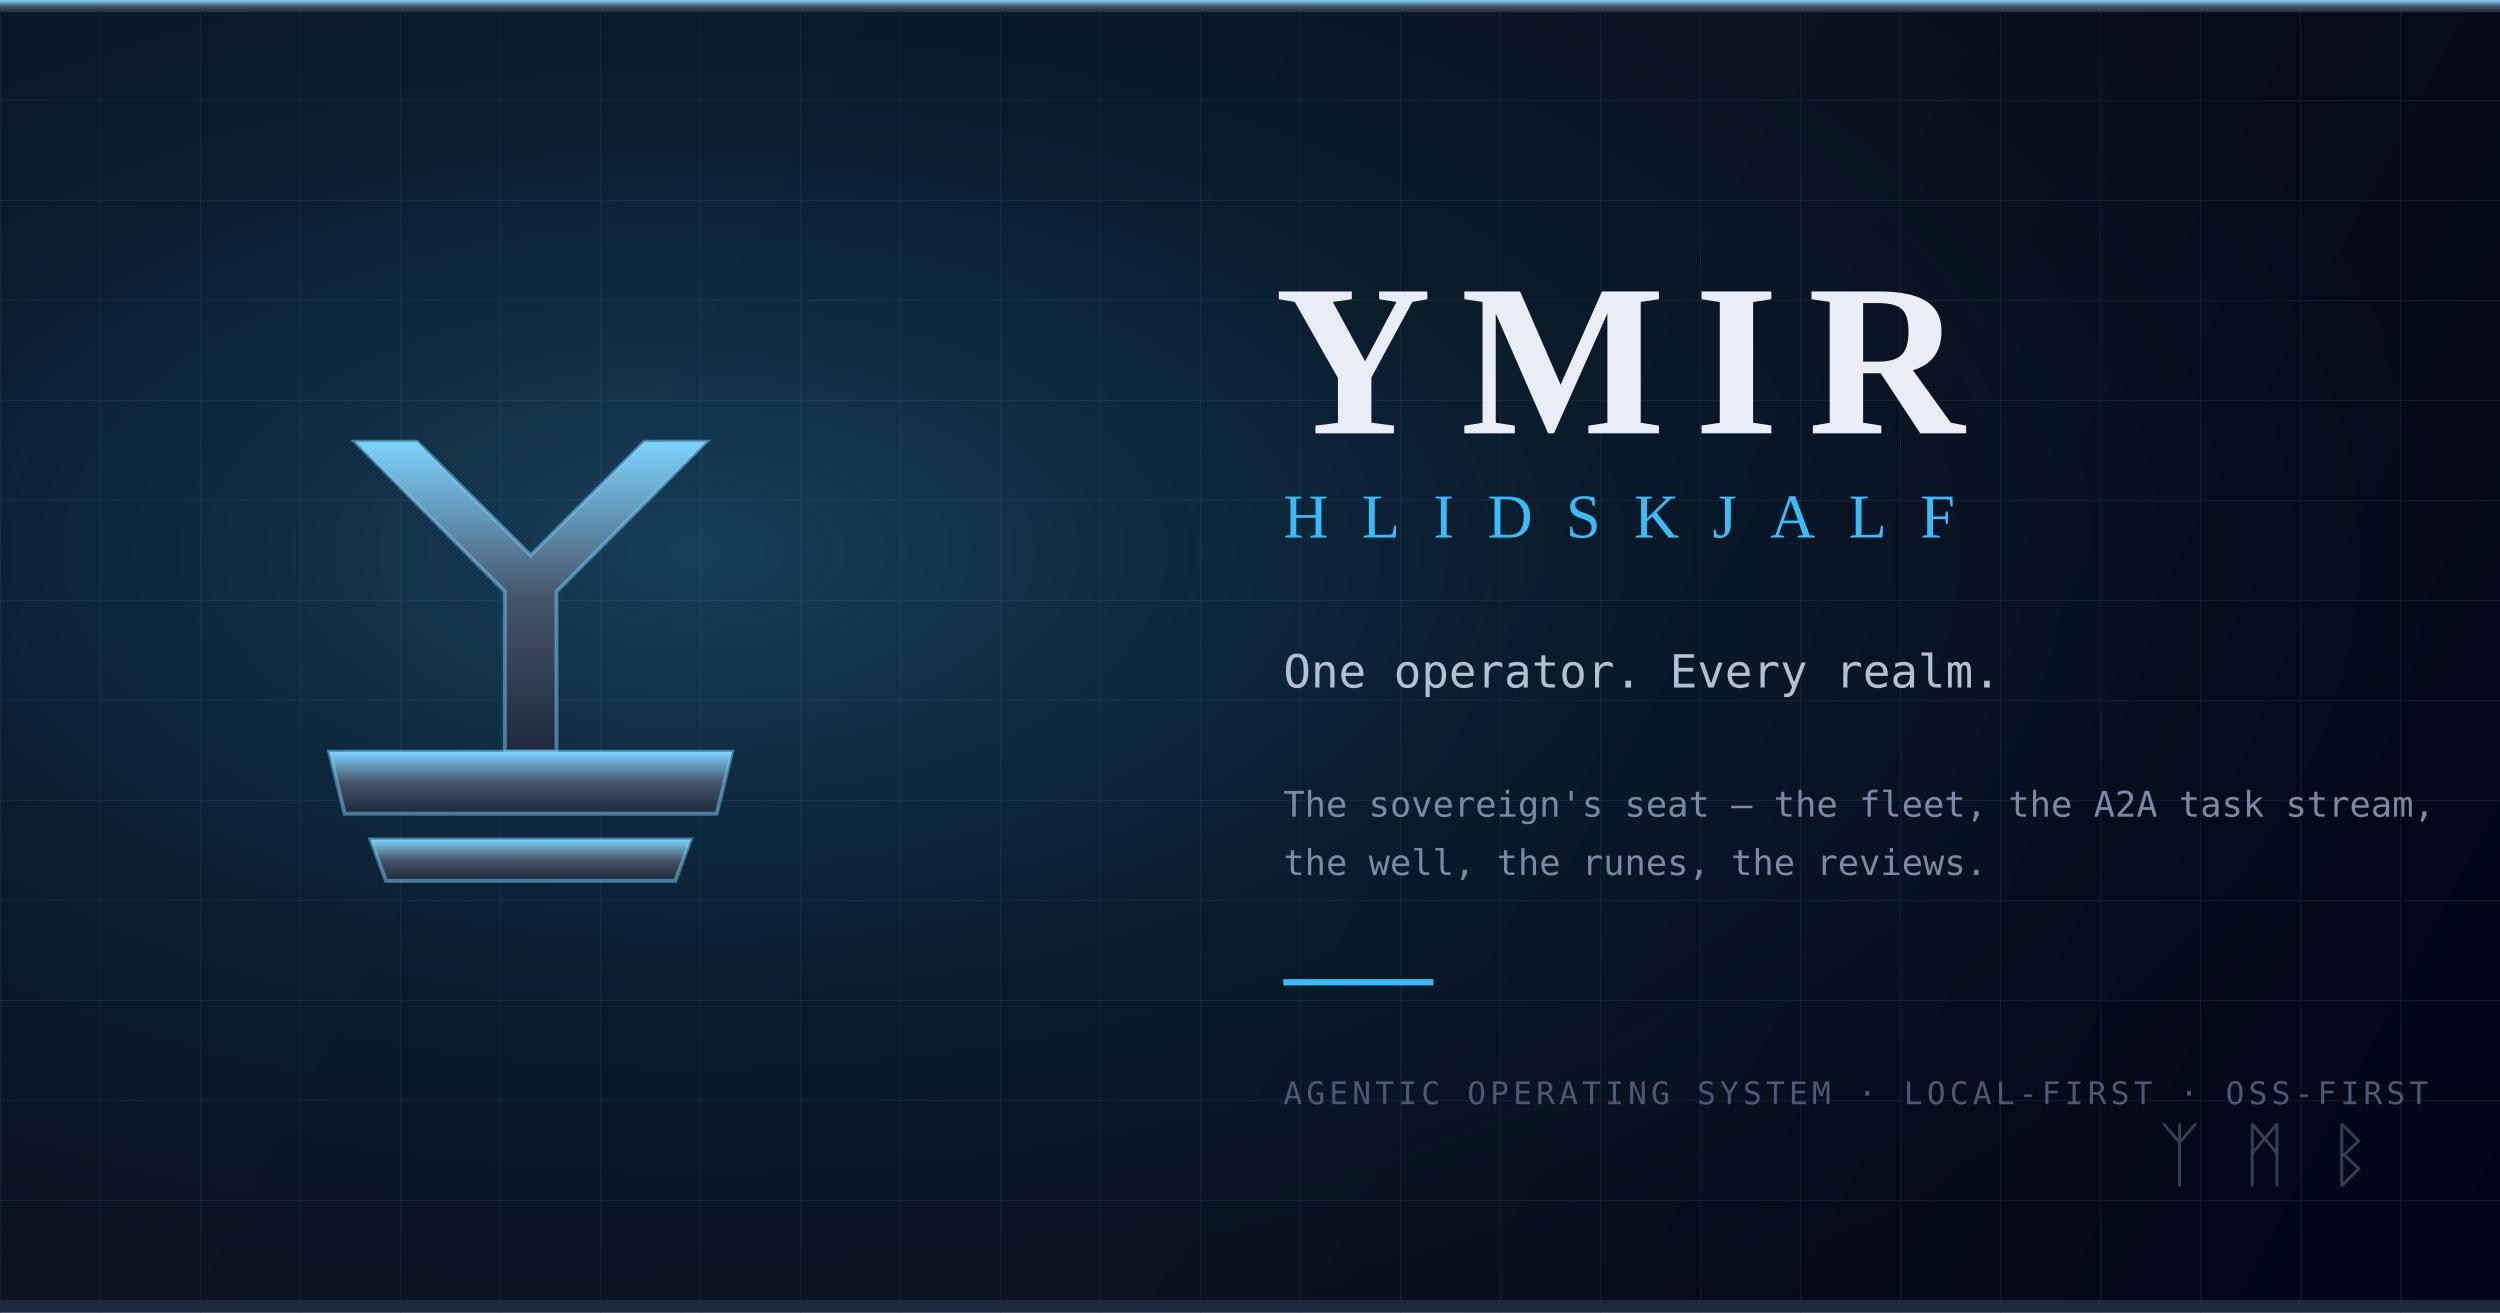
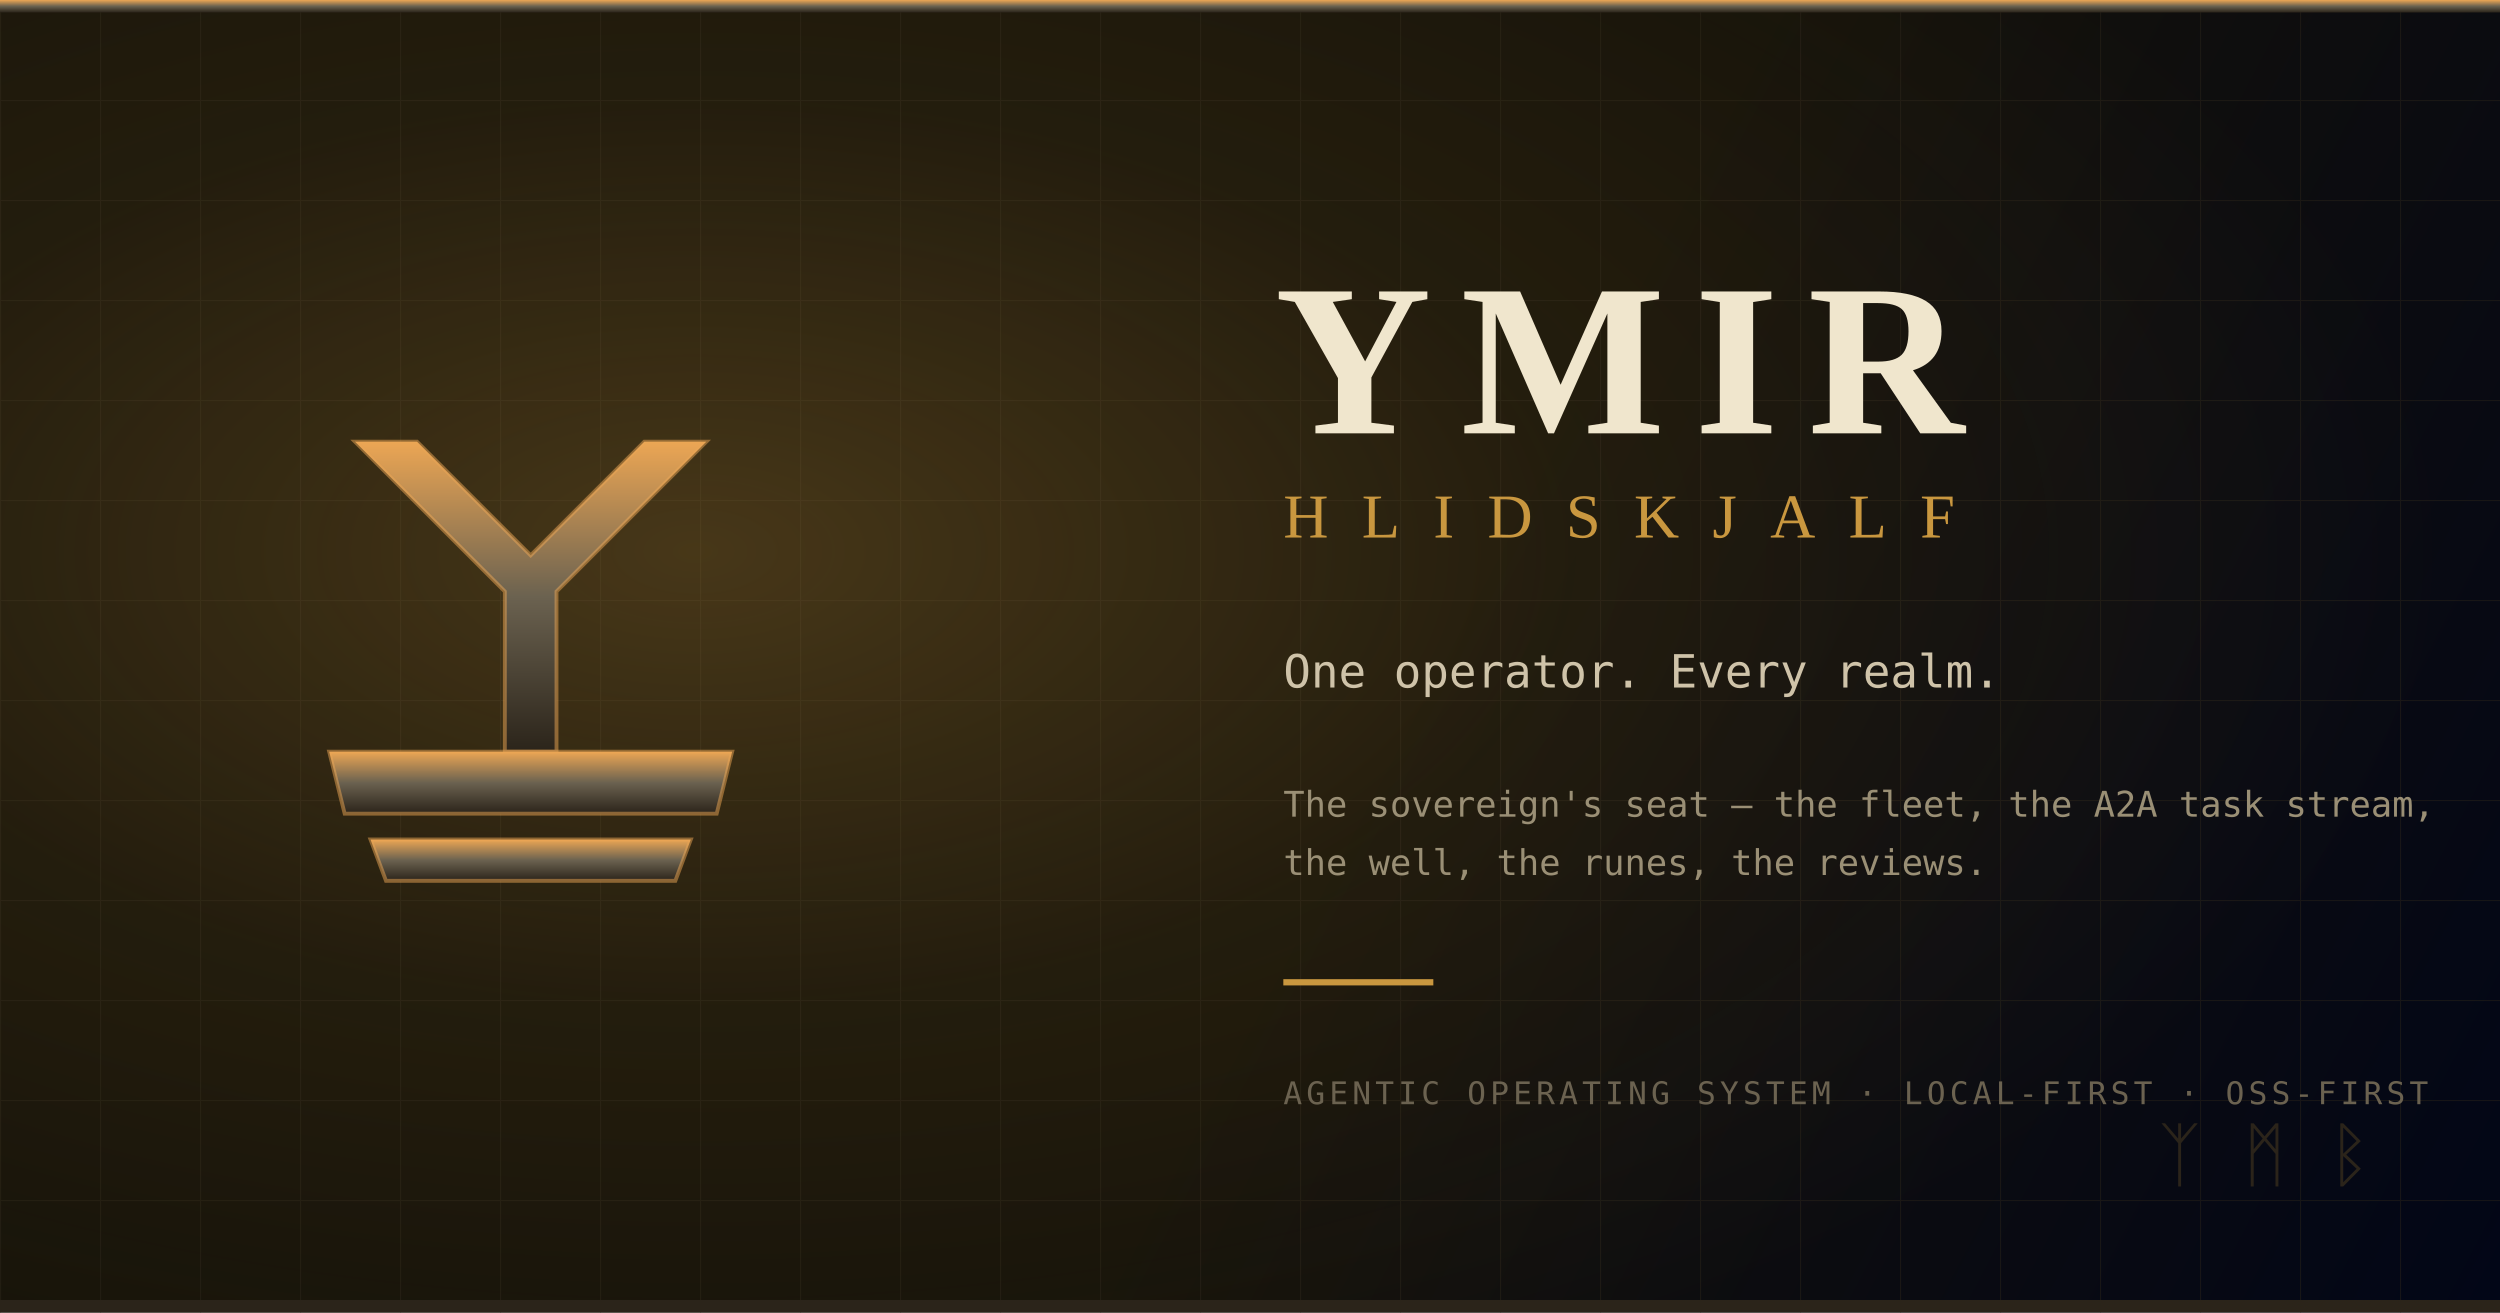
<svg xmlns="http://www.w3.org/2000/svg" width="1200" height="630" viewBox="0 0 1200 630" fill="none">
  <defs>
    <linearGradient id="og-bg" x1="0" y1="0" x2="1200" y2="630" gradientUnits="userSpaceOnUse">
-       <stop offset="0" stop-color="#0b101c" />
-       <stop offset="0.55" stop-color="#0a0f1a" />
+       <stop offset="0" stop-color="#151209" />
+       <stop offset="0.55" stop-color="#151209" />
      <stop offset="1" stop-color="#020617" />
    </linearGradient>
    <radialGradient id="og-glow" cx="0.28" cy="0.42" r="0.7">
-       <stop offset="0" stop-color="#38bdf8" stop-opacity="0.28" />
-       <stop offset="0.5" stop-color="#0ea5e9" stop-opacity="0.08" />
-       <stop offset="1" stop-color="#0ea5e9" stop-opacity="0" />
+       <stop offset="0" stop-color="#c9973f" stop-opacity="0.28" />
+       <stop offset="0.5" stop-color="#c9973f" stop-opacity="0.08" />
+       <stop offset="1" stop-color="#c9973f" stop-opacity="0" />
    </radialGradient>
    <linearGradient id="og-metal" x1="0" y1="0" x2="0" y2="1">
-       <stop offset="0" stop-color="#7dd3fc" />
-       <stop offset="0.5" stop-color="#475569" />
-       <stop offset="1" stop-color="#1e293b" />
+       <stop offset="0" stop-color="#eca654" />
+       <stop offset="0.5" stop-color="#6b6250" />
+       <stop offset="1" stop-color="#2b241a" />
    </linearGradient>
    <pattern id="og-grid" width="48" height="48" patternUnits="userSpaceOnUse">
-       <path d="M48 0H0V48" fill="none" stroke="#1e293b" stroke-width="1" stroke-opacity="0.5" />
+       <path d="M48 0H0V48" fill="none" stroke="#2b241a" stroke-width="1" stroke-opacity="0.5" />
    </pattern>
  </defs>
  <rect width="1200" height="630" fill="url(#og-bg)" />
  <rect width="1200" height="630" fill="url(#og-grid)" />
  <rect width="1200" height="630" fill="url(#og-glow)" />
  <rect x="0" y="0" width="1200" height="6" fill="url(#og-metal)" />
-   <rect x="0" y="624" width="1200" height="6" fill="#1e293b" />
+   <rect x="0" y="624" width="1200" height="6" fill="#2b241a" />
  <g transform="translate(96 150) scale(0.62)">
-     <g fill="url(#og-metal)" stroke="#7dd3fc" stroke-width="3" stroke-opacity="0.5">
+     <g fill="url(#og-metal)" stroke="#eca654" stroke-width="3" stroke-opacity="0.5">
      <polygon points="120,100 168,100 256,188 344,100 392,100 276,216 276,340 236,340 236,216" />
      <polygon points="100,340 412,340 400,388 112,388" />
      <polygon points="132,408 380,408 368,440 144,440" />
    </g>
  </g>
  <g font-family="'Cinzel', Georgia, 'Times New Roman', serif">
-     <text x="612" y="208" fill="#e8edf6" font-size="104" font-weight="700" letter-spacing="14">YMIR</text>
-     <text x="616" y="258" fill="#38bdf8" font-size="30" font-weight="500" letter-spacing="16">HLIDSKJALF</text>
+     <text x="612" y="208" fill="#f0e6cd" font-size="104" font-weight="700" letter-spacing="14">YMIR</text>
+     <text x="616" y="258" fill="#c9973f" font-size="30" font-weight="500" letter-spacing="16">HLIDSKJALF</text>
  </g>
-   <text x="616" y="330" fill="#b3c0d4" font-family="'JetBrains Mono', ui-monospace, monospace" font-size="22">
+   <text x="616" y="330" fill="#cfc3a9" font-family="'JetBrains Mono', ui-monospace, monospace" font-size="22">
    One operator. Every realm.
  </text>
-   <text x="616" y="392" fill="#7b8aa3" font-family="'JetBrains Mono', ui-monospace, monospace" font-size="17">
+   <text x="616" y="392" fill="#9a8f75" font-family="'JetBrains Mono', ui-monospace, monospace" font-size="17">
    The sovereign's seat — the fleet, the A2A task stream,
  </text>
-   <text x="616" y="420" fill="#7b8aa3" font-family="'JetBrains Mono', ui-monospace, monospace" font-size="17">
+   <text x="616" y="420" fill="#9a8f75" font-family="'JetBrains Mono', ui-monospace, monospace" font-size="17">
    the well, the runes, the reviews.
  </text>
-   <rect x="616" y="470" width="72" height="3" fill="#38bdf8" />
-   <text x="616" y="530" fill="#4b5a73" font-family="'JetBrains Mono', ui-monospace, monospace" font-size="15" letter-spacing="2">
+   <rect x="616" y="470" width="72" height="3" fill="#c9973f" />
+   <text x="616" y="530" fill="#6b6250" font-family="'JetBrains Mono', ui-monospace, monospace" font-size="15" letter-spacing="2">
    AGENTIC OPERATING SYSTEM · LOCAL-FIRST · OSS-FIRST
  </text>
-   <text x="1036" y="566" fill="#334155" font-family="'Cinzel', Georgia, serif" font-size="34">ᛉ ᛗ ᛒ</text>
+   <text x="1036" y="566" fill="#2b241a" font-family="'Cinzel', Georgia, serif" font-size="34">ᛉ ᛗ ᛒ</text>
</svg>
